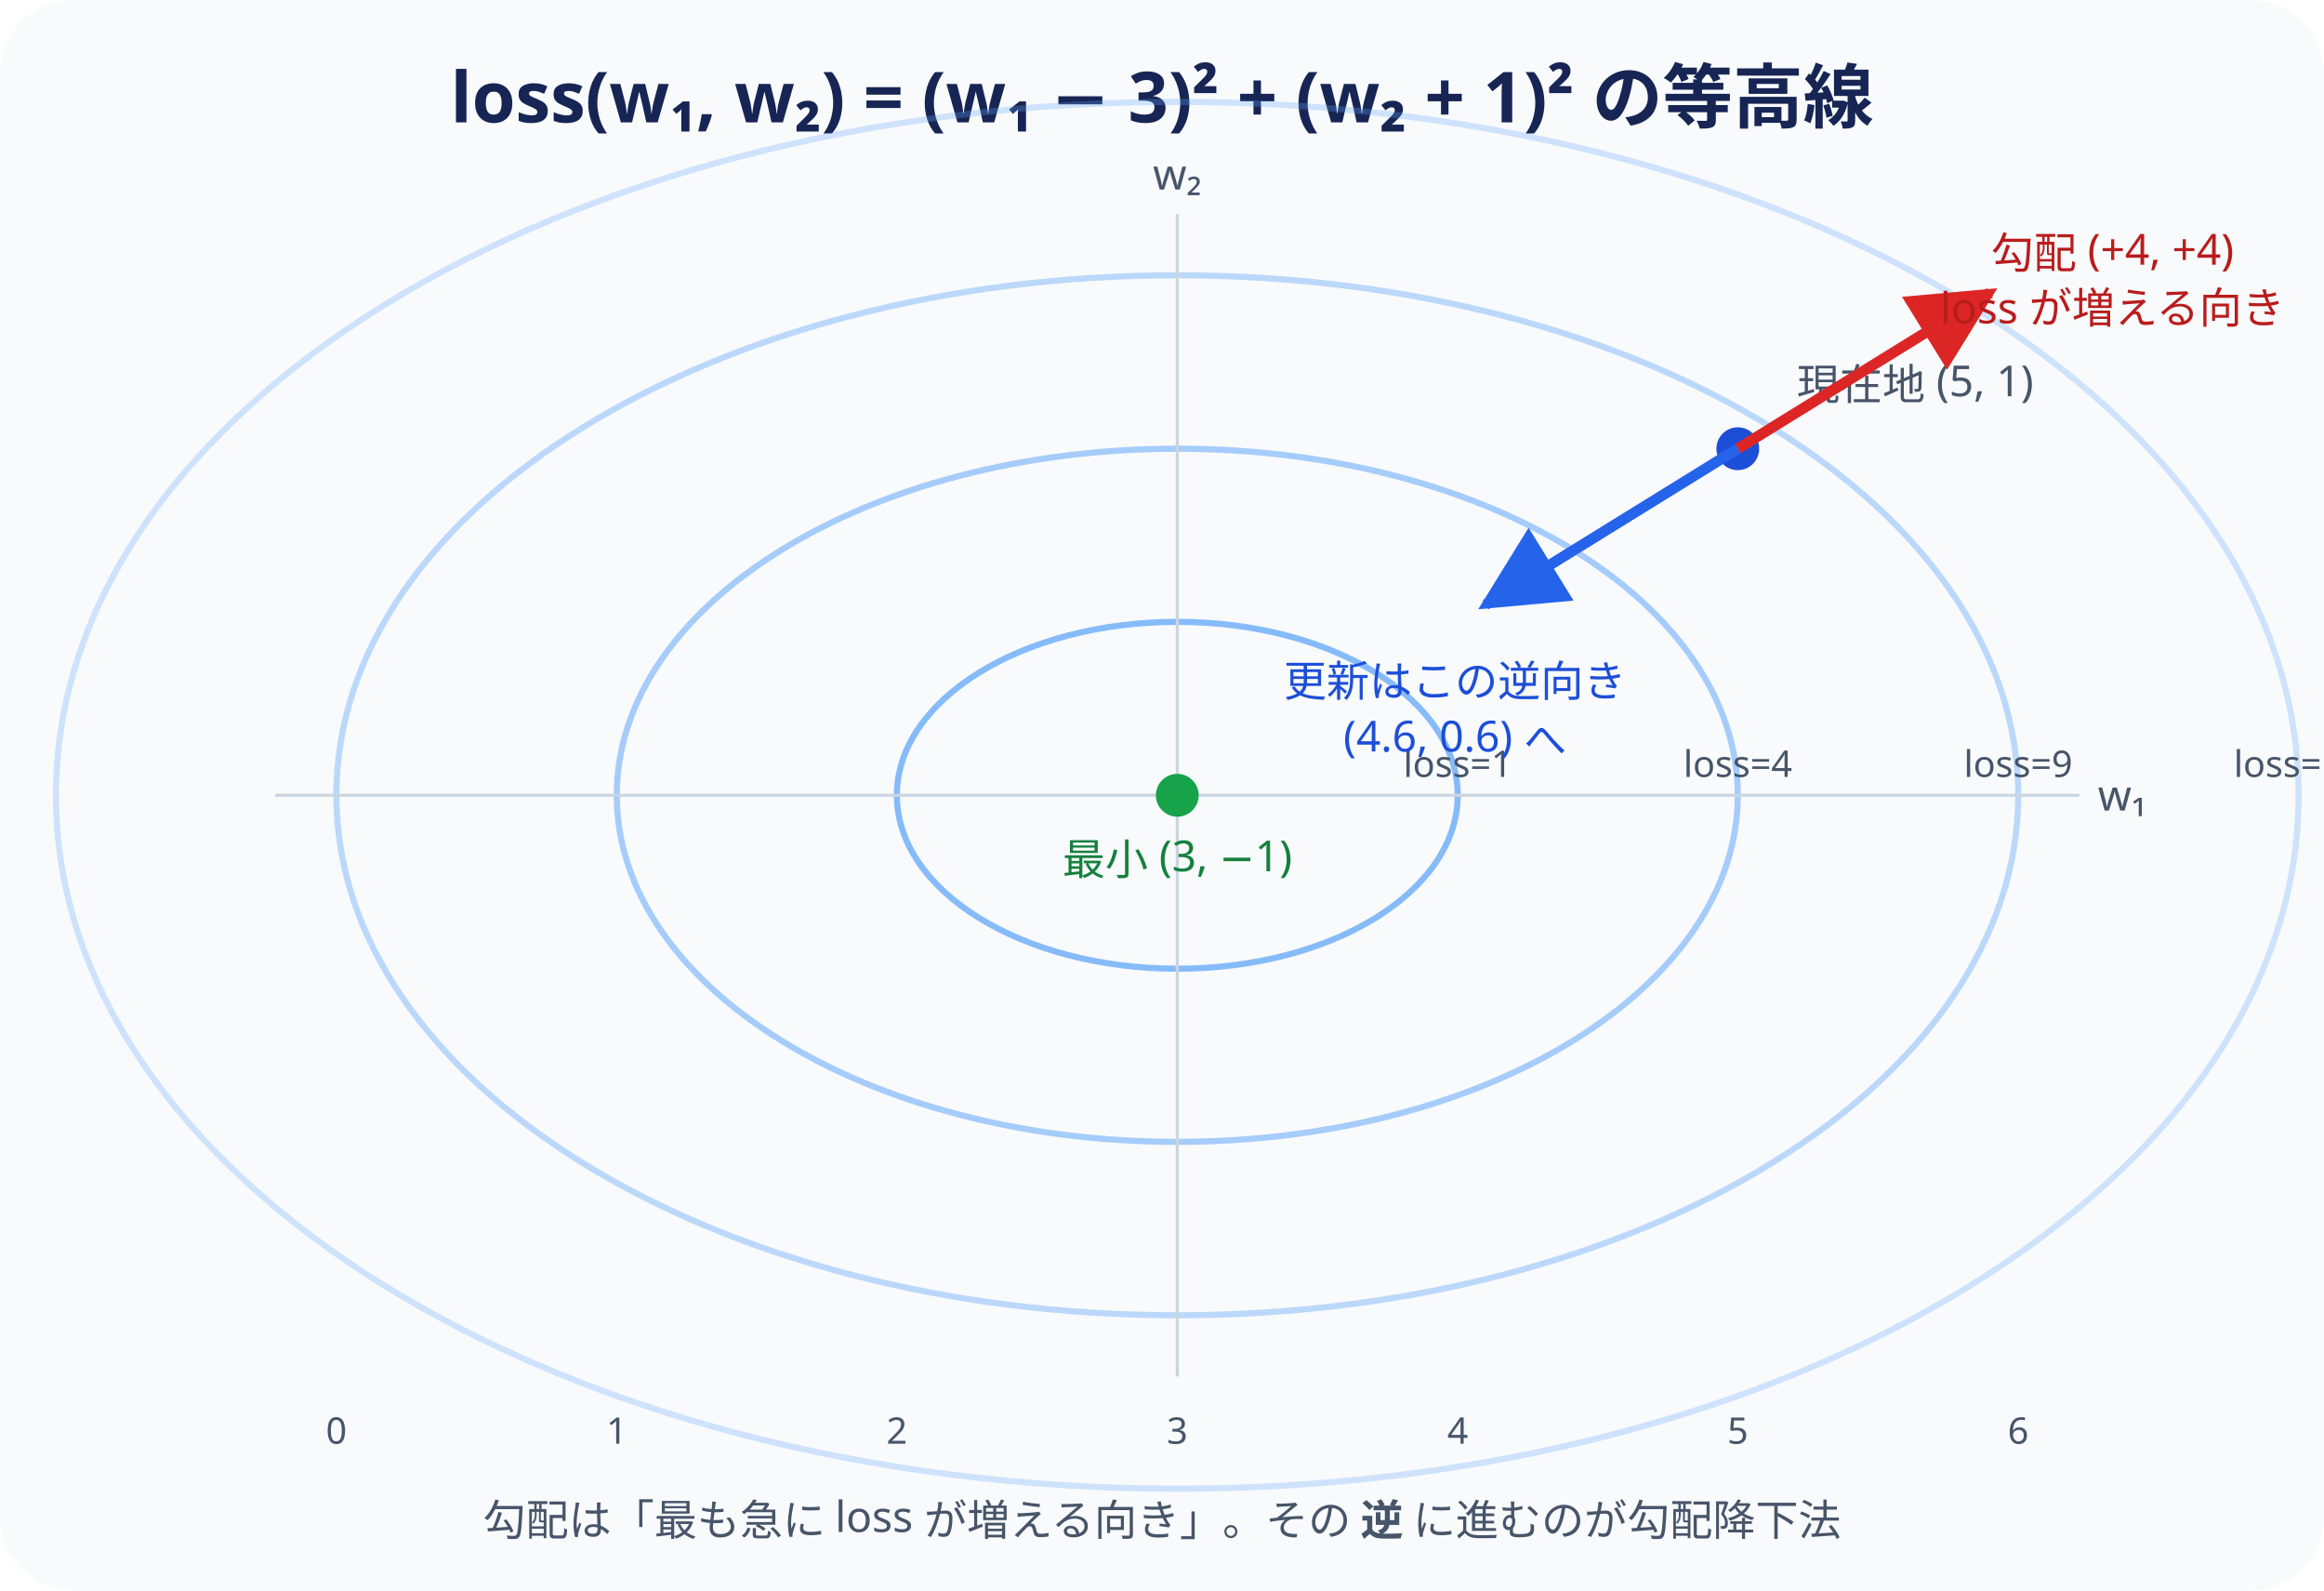
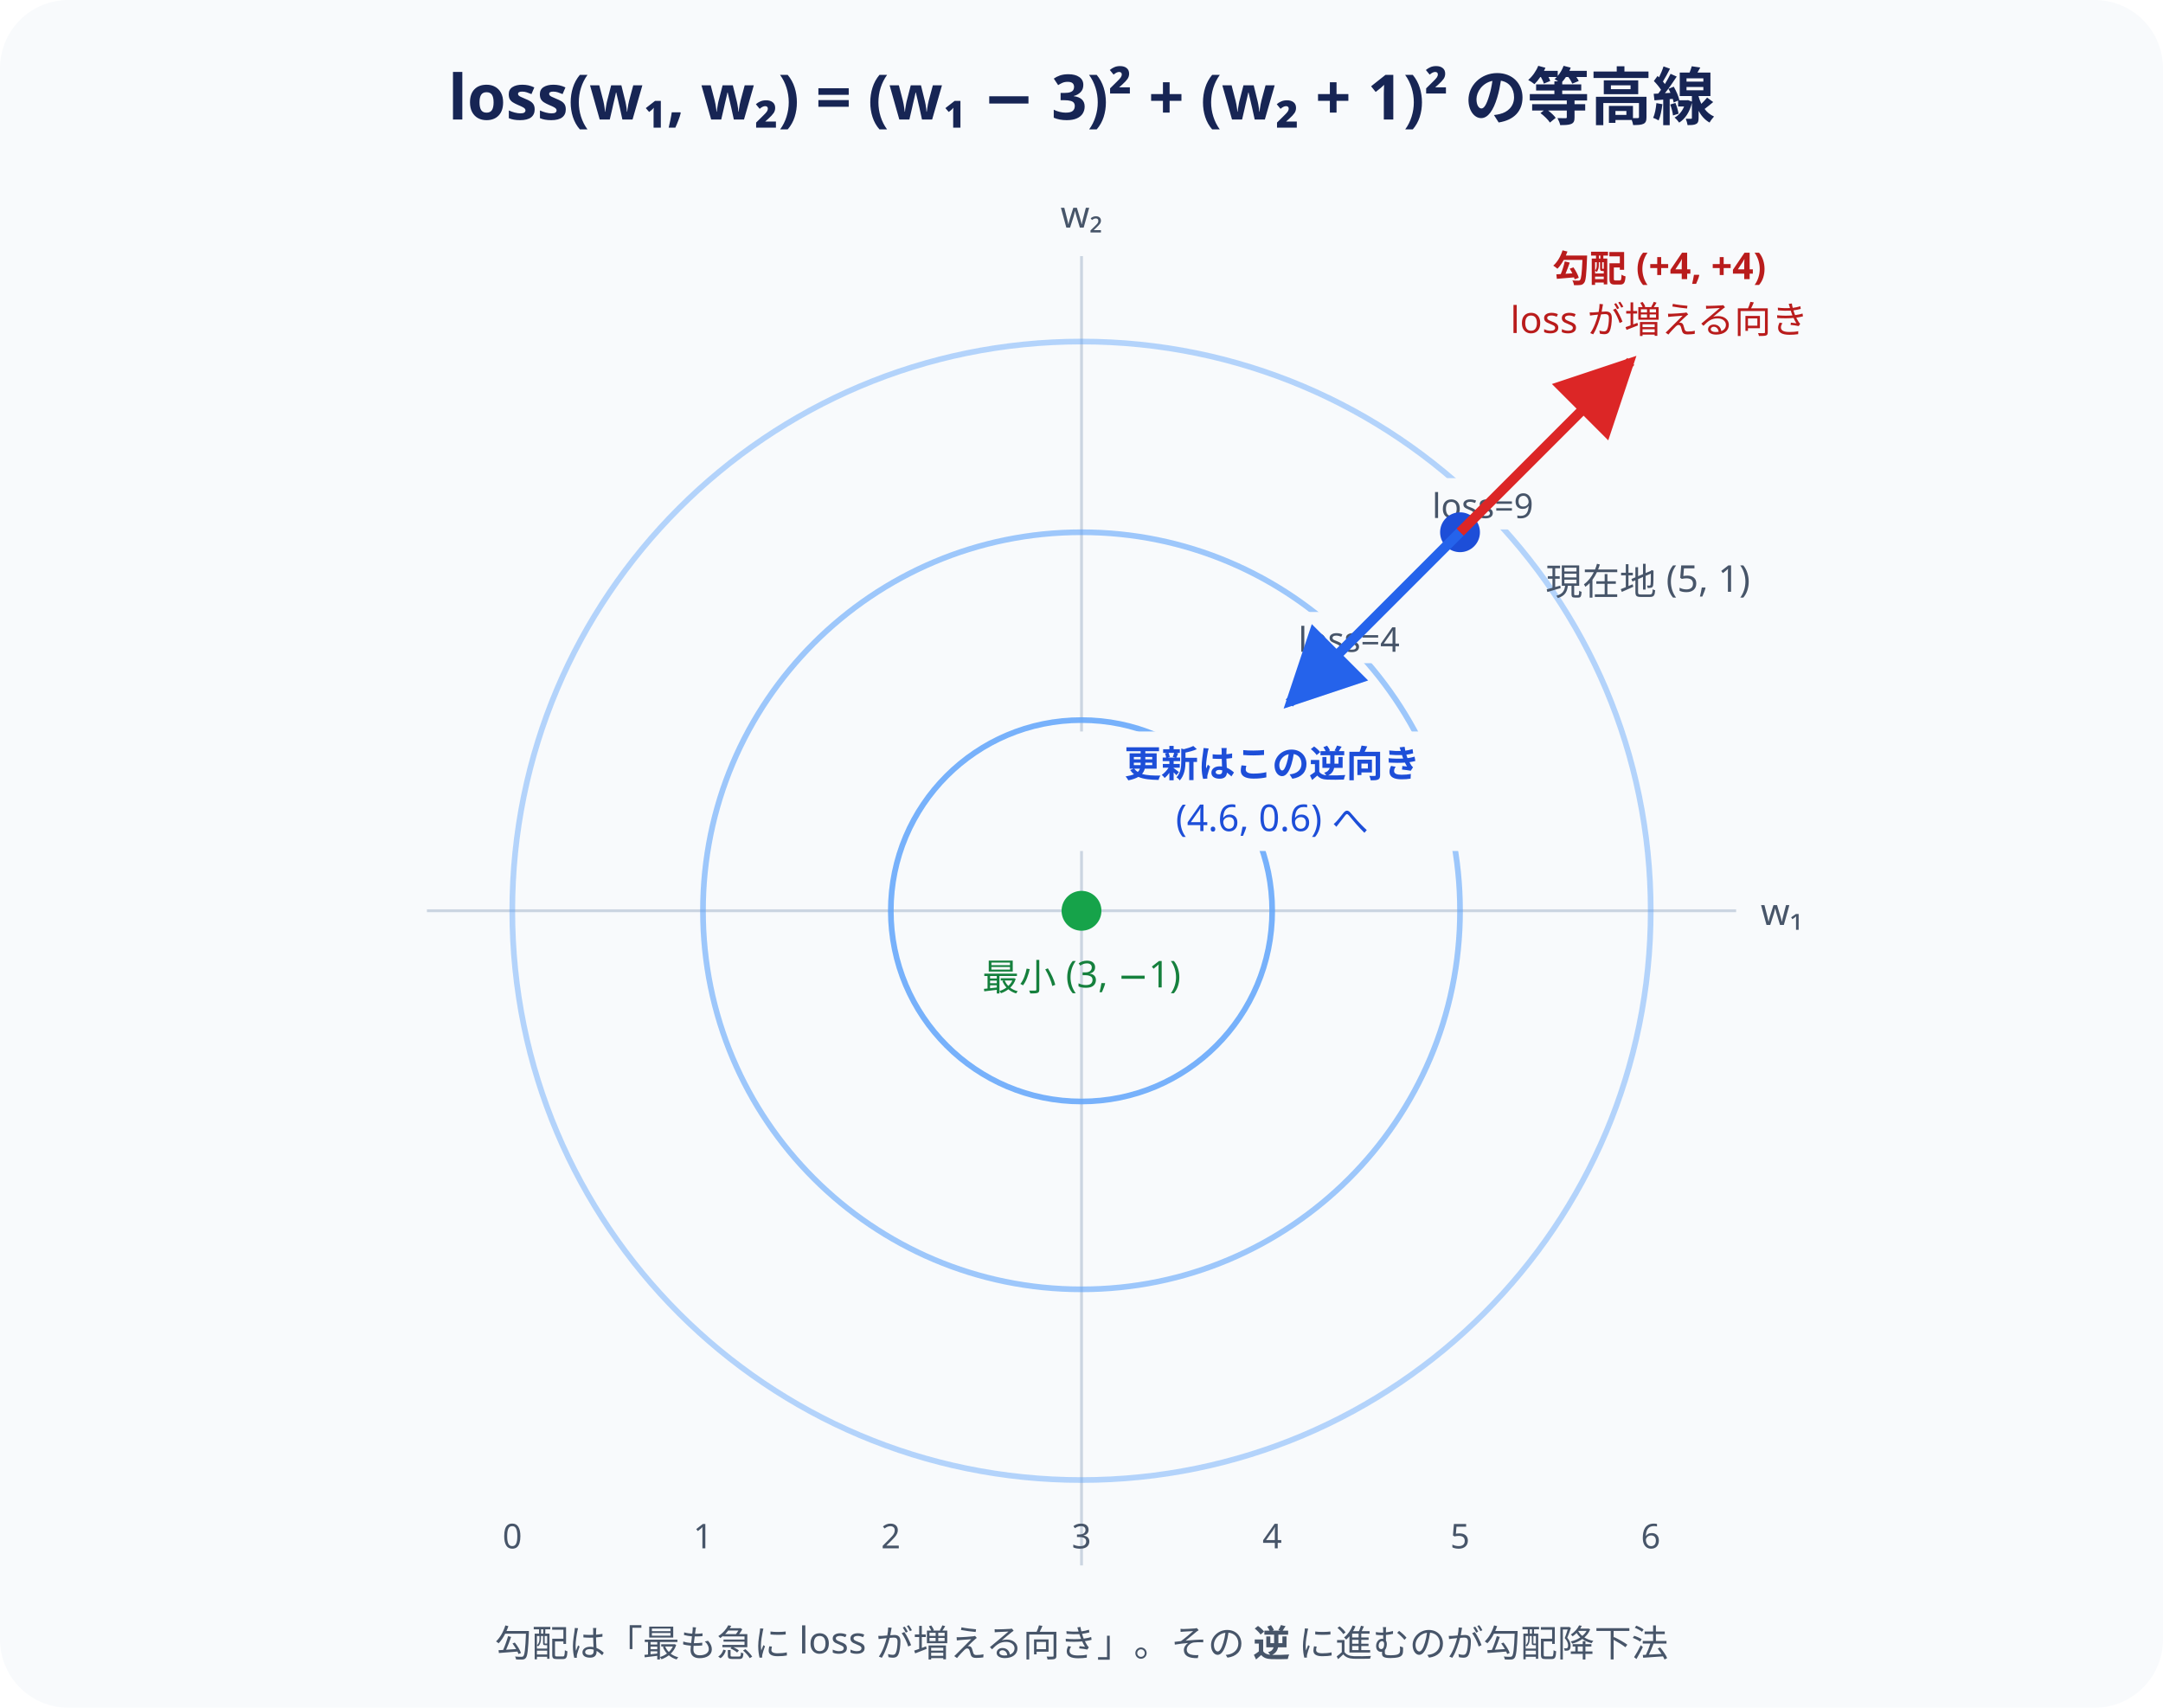
- <svg xmlns="http://www.w3.org/2000/svg" width="760" height="520" viewBox="0 0 760 520" role="img" aria-labelledby="t d">
+ <svg xmlns="http://www.w3.org/2000/svg" width="760" height="600" viewBox="0 0 760 600" role="img" aria-labelledby="t d">
  <defs>
    <marker id="g" viewBox="0 0 10 10" refX="9" refY="5" markerWidth="8" markerHeight="8" orient="auto">
      <path d="M0 0L10 5L0 10Z" fill="#dc2626" />
    </marker>
    <marker id="u" viewBox="0 0 10 10" refX="9" refY="5" markerWidth="8" markerHeight="8" orient="auto">
      <path d="M0 0L10 5L0 10Z" fill="#2563eb" />
    </marker>
    <style>
      text{font-family:"Noto Sans JP","Hiragino Kaku Gothic ProN","Yu Gothic",sans-serif;fill:#172554;text-anchor:middle}
-       .note{font-size:14px;fill:#475569}
+       .note{font-size:13px;fill:#475569}
    </style>
  </defs>
-   <rect width="760" height="520" rx="24" fill="#f8fafc" />
-   <text x="380" y="40" font-size="23" font-weight="700">loss(w₁, w₂) = (w₁ − 3)² + (w₂ + 1)² の等高線</text>
-   <ellipse cx="385.0" cy="260.0" rx="91.7" ry="56.7" fill="none" stroke="#60a5fa" stroke-width="2" opacity="0.75" />
-   <text x="476.7" y="254.0" class="note" style="font-size:12px">loss=1</text>
-   <ellipse cx="385.0" cy="260.0" rx="183.3" ry="113.3" fill="none" stroke="#60a5fa" stroke-width="2" opacity="0.55" />
-   <text x="568.3" y="254.0" class="note" style="font-size:12px">loss=4</text>
-   <ellipse cx="385.0" cy="260.0" rx="275.0" ry="170.0" fill="none" stroke="#60a5fa" stroke-width="2" opacity="0.4" />
-   <text x="660.0" y="254.0" class="note" style="font-size:12px">loss=9</text>
-   <ellipse cx="385.0" cy="260.0" rx="366.7" ry="226.7" fill="none" stroke="#60a5fa" stroke-width="2" opacity="0.28" />
-   <text x="751.7" y="254.0" class="note" style="font-size:12px">loss=16</text>
-   <path d="M90 260.0H680 M385.0 450V70" fill="none" stroke="#cbd5e1" />
-   <circle cx="385.0" cy="260.0" r="7" fill="#16a34a" />
-   <text x="385.0" y="286.0" class="note" style="fill:#15803d">最小 (3, −1)</text>
-   <circle cx="568.3" cy="146.7" r="7" fill="#1d4ed8" />
-   <text x="626.3" y="130.7" class="note">現在地 (5, 1)</text>
-   <path d="M568.3 146.7l82.5 -51.0" fill="none" stroke="#dc2626" stroke-width="3.5" marker-end="url(#g)" />
-   <text x="690.8" y="87.7" class="note" style="fill:#b91c1c">勾配 (+4, +4)<tspan x="690.8" dy="18">loss が増える向き</tspan>
-   </text>
-   <path d="M568.3 146.7l-82.5 51.0" fill="none" stroke="#2563eb" stroke-width="3.5" marker-end="url(#u)" />
-   <text x="475.8" y="227.7" class="note" style="fill:#1d4ed8">更新はこの逆向き<tspan x="475.8" dy="18">(4.6, 0.6) へ</tspan>
-   </text>
-   <text x="110.0" y="472" class="note" style="font-size:12px">0</text>
-   <text x="201.7" y="472" class="note" style="font-size:12px">1</text>
-   <text x="293.3" y="472" class="note" style="font-size:12px">2</text>
-   <text x="385.0" y="472" class="note" style="font-size:12px">3</text>
-   <text x="476.7" y="472" class="note" style="font-size:12px">4</text>
-   <text x="568.3" y="472" class="note" style="font-size:12px">5</text>
-   <text x="660.0" y="472" class="note" style="font-size:12px">6</text>
-   <text x="694" y="265.0" class="note">w₁</text>
-   <text x="385.0" y="62" class="note">w₂</text>
-   <text x="380" y="502" class="note">勾配は「最も急に loss が増える向き」。その <tspan font-weight="700">逆</tspan> に進むのが勾配降下法</text>
+   <rect width="760" height="600" rx="24" fill="#f8fafc" />
+   <text x="380" y="42" font-size="22" font-weight="700">loss(w₁, w₂) = (w₁ − 3)² + (w₂ + 1)² の等高線</text>
+   <path d="M150.0 319.99H610.02 M380.01 89.98V550.0" fill="none" stroke="#cbd5e1" />
+   <text x="626.02" y="324.99" class="note">w₁</text>
+   <text x="380.01" y="79.98" class="note">w₂</text>
+   <circle cx="380" cy="320" r="67" fill="none" stroke="#60a5fa" stroke-width="2" opacity="0.85" />
+   <rect x="401" y="262" width="52" height="18" rx="6" fill="#f8fafc" />
+   <text x="427" y="276" class="note" style="font-size:12px">loss=1</text>
+   <circle cx="380" cy="320" r="133" fill="none" stroke="#60a5fa" stroke-width="2" opacity="0.6" />
+   <rect x="448" y="215" width="52" height="18" rx="6" fill="#f8fafc" />
+   <text x="474" y="229" class="note" style="font-size:12px">loss=4</text>
+   <circle cx="380" cy="320" r="200" fill="none" stroke="#60a5fa" stroke-width="2" opacity="0.45" />
+   <rect x="495" y="168" width="52" height="18" rx="6" fill="#f8fafc" />
+   <text x="521" y="182" class="note" style="font-size:12px">loss=9</text>
+   <text x="180" y="544" class="note" style="font-size:12px">0</text>
+   <text x="247" y="544" class="note" style="font-size:12px">1</text>
+   <text x="313" y="544" class="note" style="font-size:12px">2</text>
+   <text x="380" y="544" class="note" style="font-size:12px">3</text>
+   <text x="447" y="544" class="note" style="font-size:12px">4</text>
+   <text x="513" y="544" class="note" style="font-size:12px">5</text>
+   <text x="580" y="544" class="note" style="font-size:12px">6</text>
+   <circle cx="380" cy="320" r="7" fill="#16a34a" />
+   <text x="380" y="348" class="note" style="fill:#15803d">最小 (3, −1)</text>
+   <circle cx="513" cy="187" r="7" fill="#1d4ed8" />
+   <text x="579" y="209" class="note">現在地 (5, 1)</text>
+   <path d="M513 187l60 -60" fill="none" stroke="#dc2626" stroke-width="3.5" marker-end="url(#g)" />
+   <text x="583" y="99" class="note" style="fill:#b91c1c;font-weight:700">勾配 (+4, +4)</text>
+   <text x="583" y="117" class="note" style="fill:#b91c1c">loss が増える向き</text>
+   <path d="M513 187l-60 60" fill="none" stroke="#2563eb" stroke-width="3.5" marker-end="url(#u)" />
+   <rect x="355" y="257" width="184" height="42" rx="8" fill="#f8fafc" />
+   <text x="447" y="273" class="note" style="fill:#1d4ed8;font-weight:700">更新はこの逆向き</text>
+   <text x="447" y="292" class="note" style="fill:#1d4ed8">(4.6, 0.6) へ</text>
+   <text x="380" y="582" class="note">勾配は「最も急に loss が増える向き」。その <tspan font-weight="700">逆</tspan> に進むのが勾配降下法</text>
</svg>
